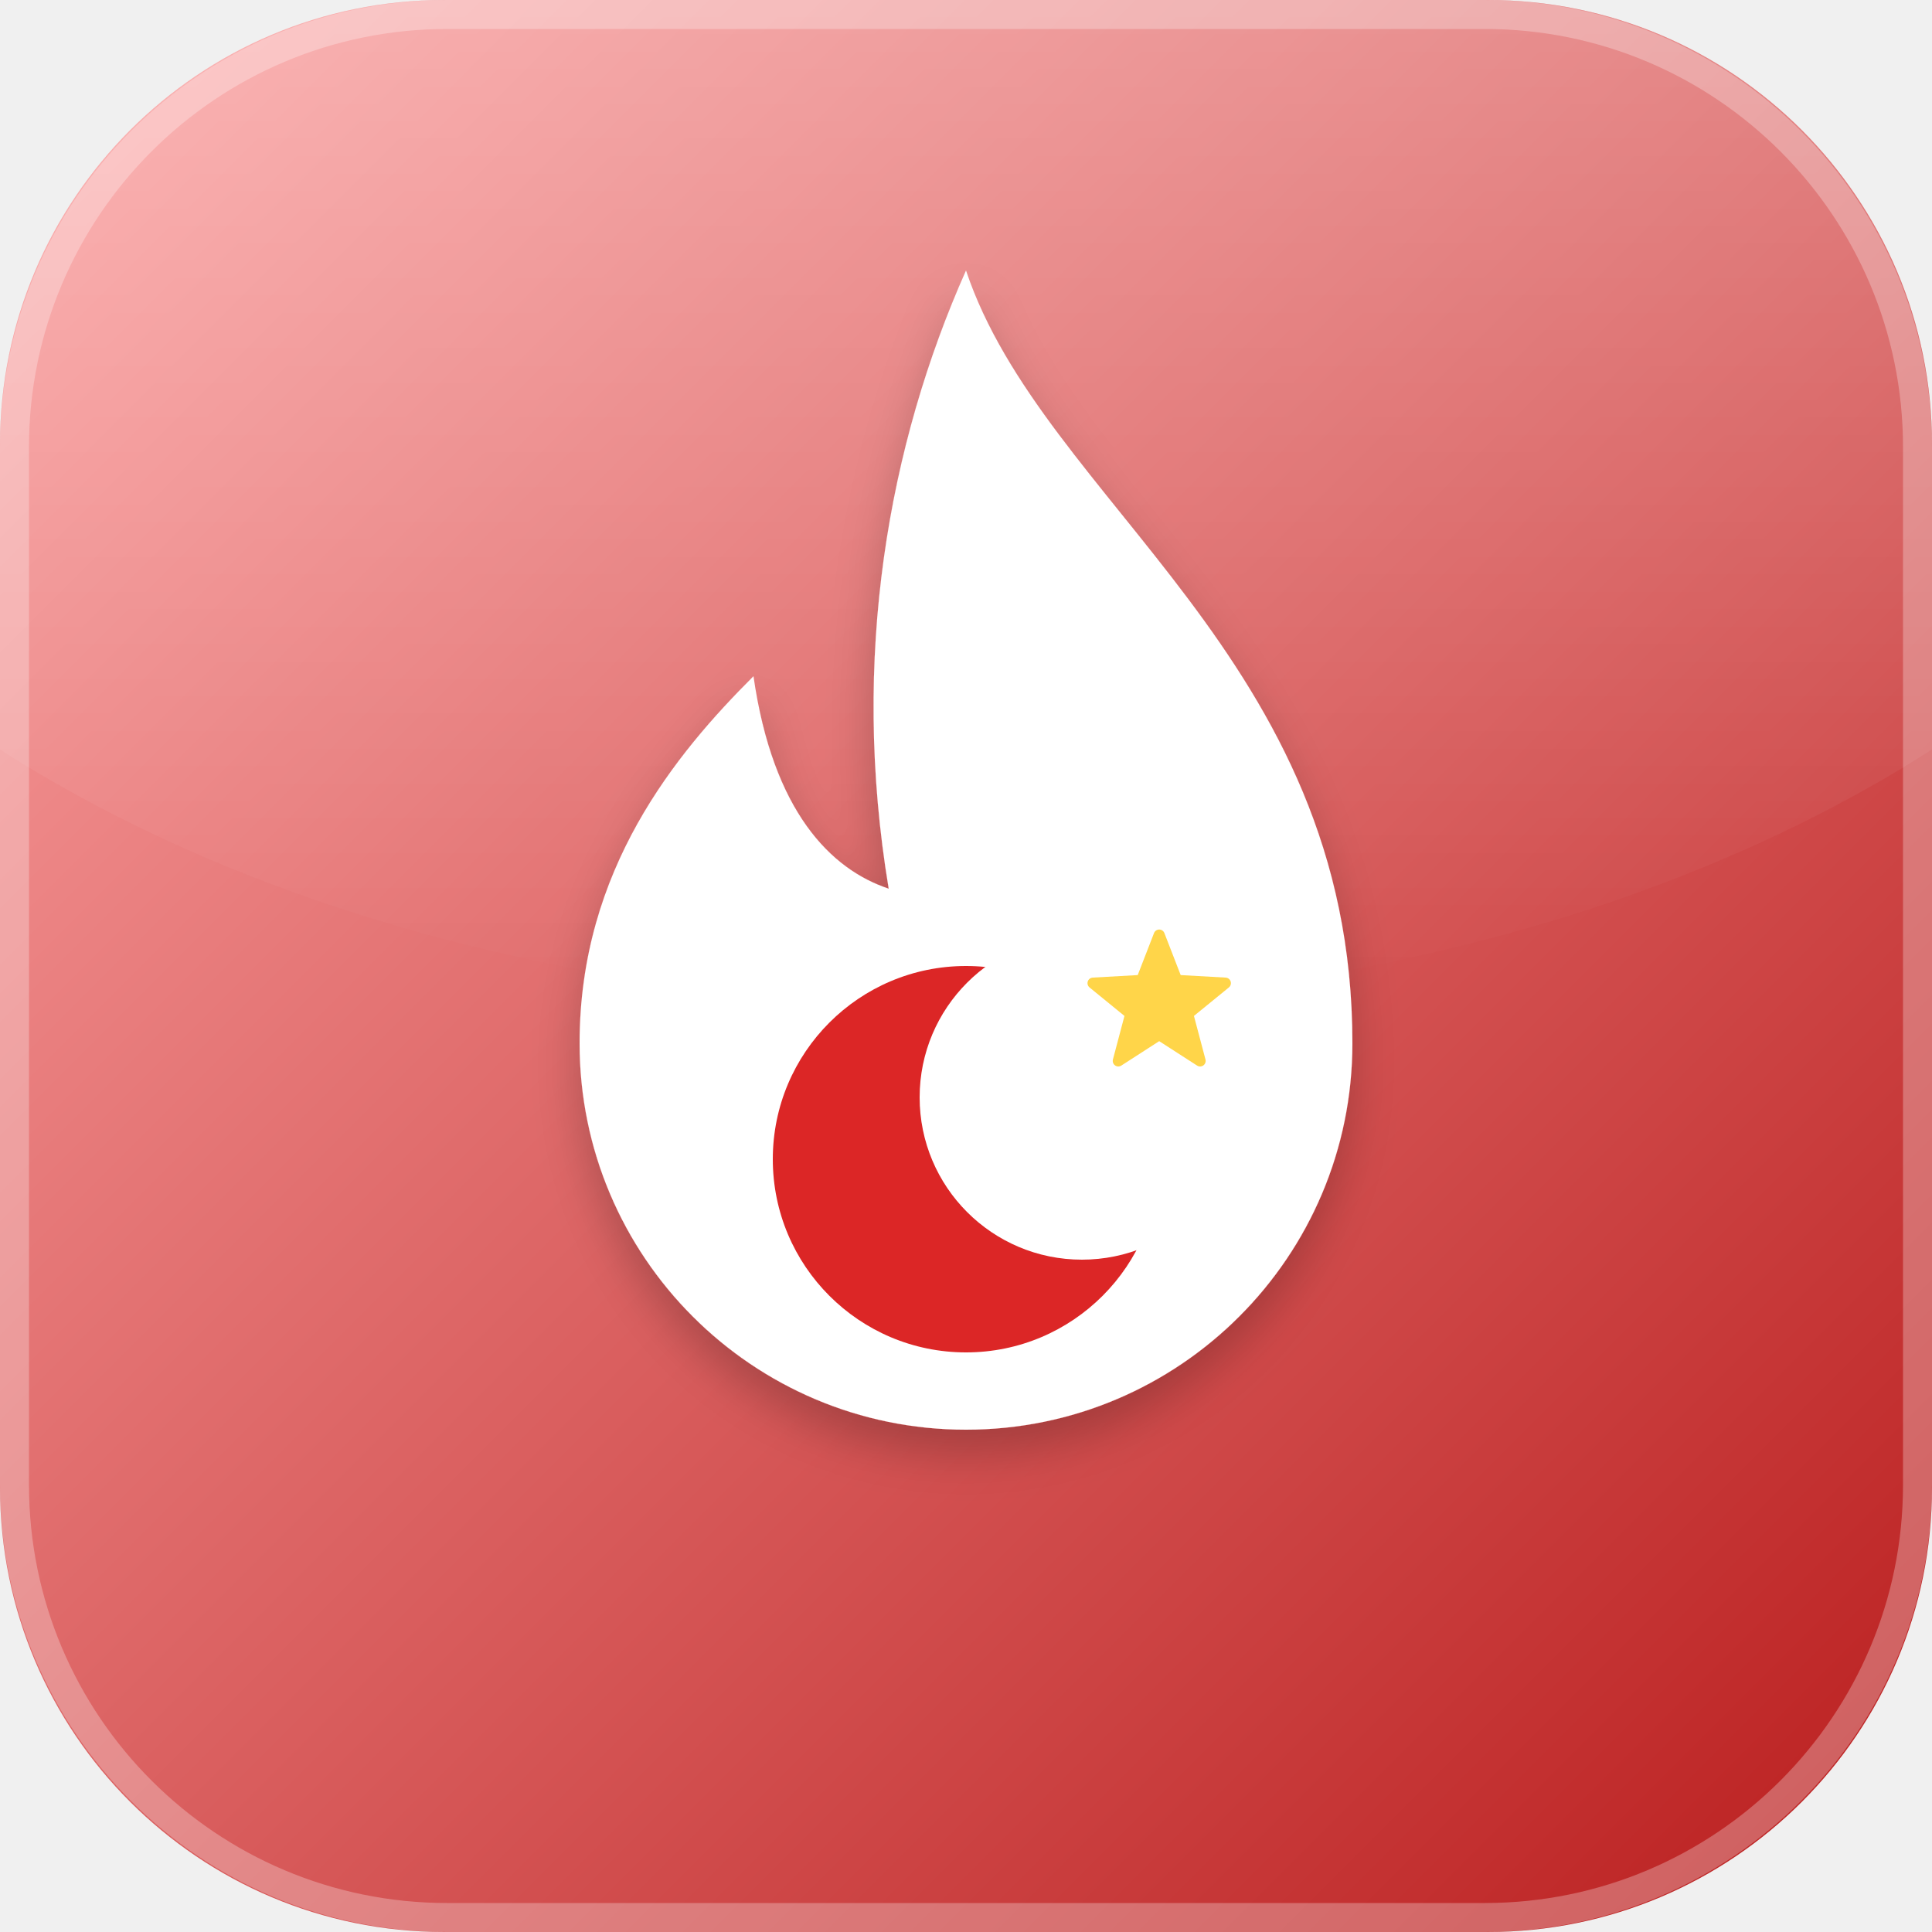
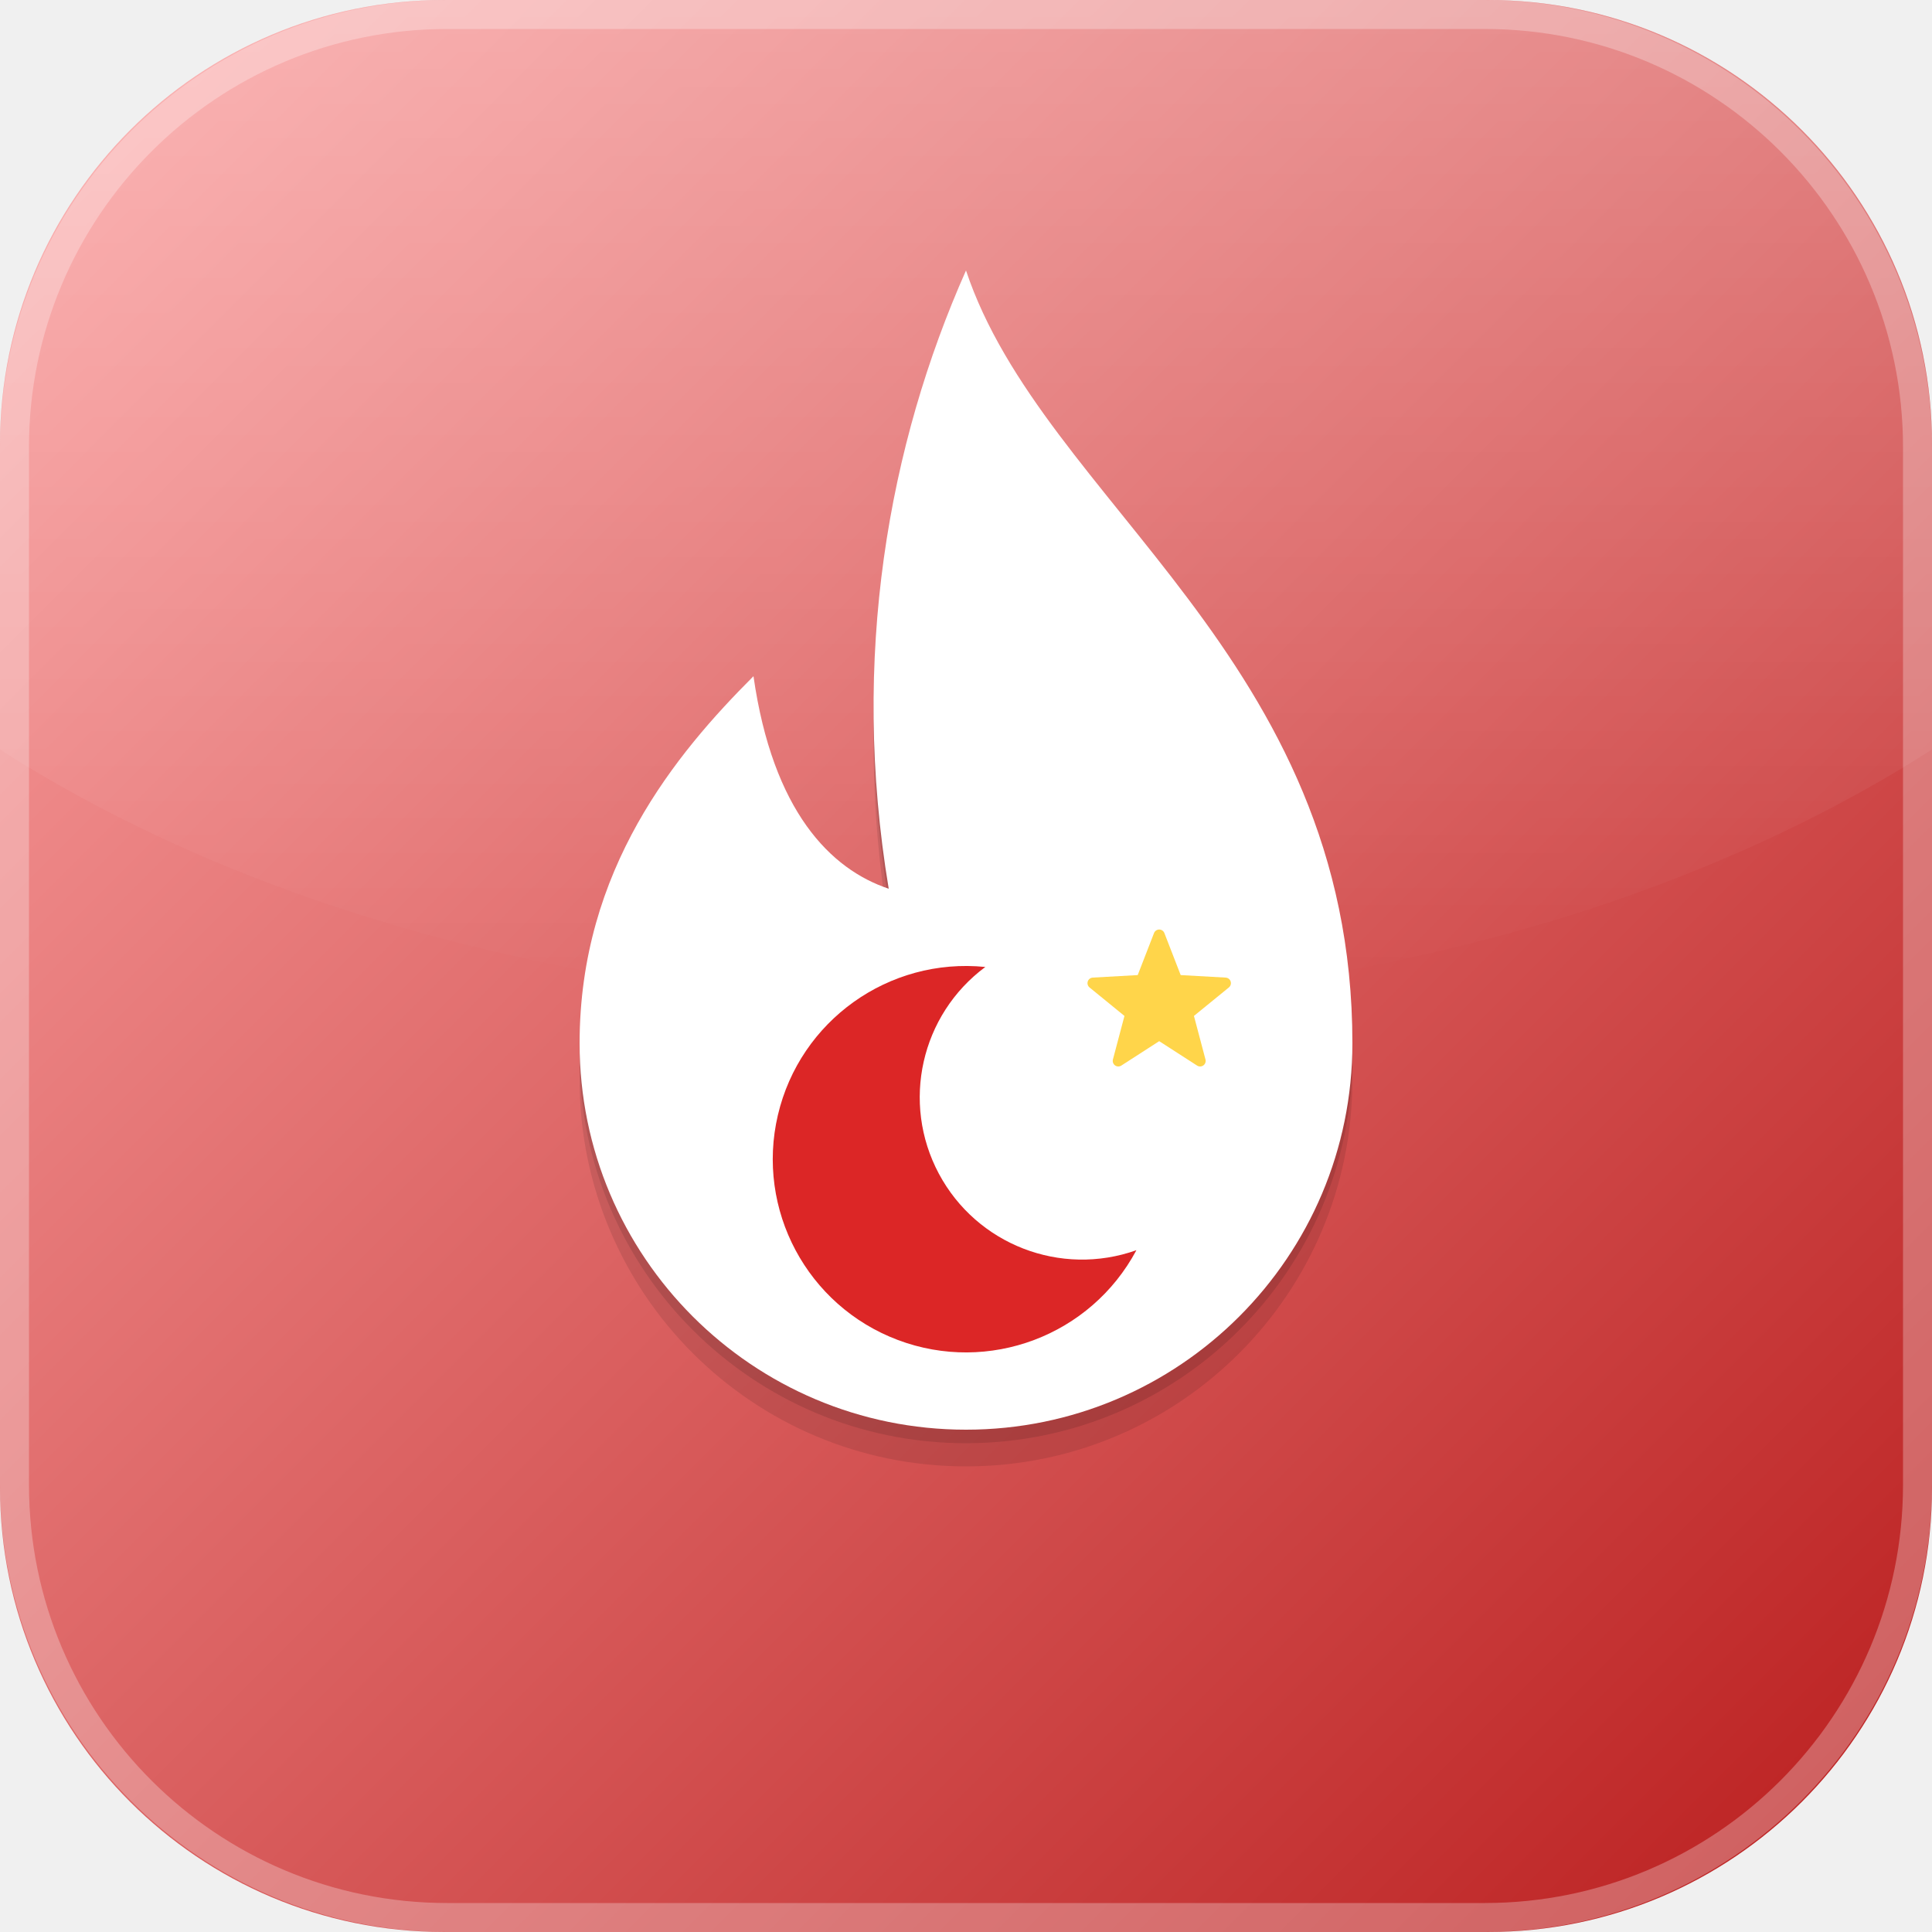
<svg xmlns="http://www.w3.org/2000/svg" viewBox="0 0 100 100" role="img" aria-label="streak-sholat-mo">
  <defs>
    <linearGradient id="bg" x1="0" y1="0" x2="1" y2="1">
      <stop offset="0" stop-color="#FCA5A5" />
      <stop offset="1" stop-color="#B91C1C" />
    </linearGradient>
    <linearGradient id="sheen" x1="0" y1="0" x2="0" y2="1">
      <stop offset="0" stop-color="#fff" stop-opacity=".38" />
      <stop offset="1" stop-color="#fff" stop-opacity="0" />
    </linearGradient>
-     <filter id="sh" x="-20%" y="-20%" width="140%" height="140%">
-       <feDropShadow dx="0" dy="1.2" stdDeviation="1.2" flood-color="#000" flood-opacity=".22" />
-     </filter>
    <clipPath id="sq">
      <rect width="100" height="100" rx="23" />
    </clipPath>
  </defs>
  <g clip-path="url(#sq)">
    <rect width="100" height="100" fill="url(#bg)" />
    <ellipse cx="50" cy="8" rx="70" ry="44" fill="url(#sheen)" />
-     <g filter="url(#sh)">
+     <g fill="#000" opacity=".11" transform="translate(0 .7)" aria-hidden="true">
+       <path d="M50 14c4 12 20 20 20 40a20 20 0 0 1-40 0c0-9 5-15 9-19 1 7 4 10 7 11-2-12 0-23 4-32z" fill="#000" />
+       <path d="M58.82 64.71A10.00 10.00 0 1 1 51.00 50.05A8.40 8.40 0 0 0 58.82 64.71Z" fill="#000" />
+       <polygon transform="translate(60 52) scale(0.36)" points="0.00,-10.00 2.53,-3.48 9.51,-3.09 4.09,1.33 5.88,8.09 0.00,4.30 -5.88,8.09 -4.09,1.33 -9.51,-3.09 -2.53,-3.48" fill="#000" stroke="#000" stroke-width="1.6" stroke-linejoin="round" />
+     </g>
+     <g fill="#000" opacity=".10" transform="translate(0 1.9)" aria-hidden="true">
+       <path d="M50 14c4 12 20 20 20 40a20 20 0 0 1-40 0c0-9 5-15 9-19 1 7 4 10 7 11-2-12 0-23 4-32z" fill="#000" />
+       <path d="M58.82 64.71A10.00 10.00 0 1 1 51.00 50.05A8.40 8.40 0 0 0 58.82 64.71Z" fill="#000" />
+       <polygon transform="translate(60 52) scale(0.36)" points="0.00,-10.00 2.53,-3.48 9.51,-3.09 4.09,1.33 5.88,8.09 0.00,4.30 -5.88,8.09 -4.09,1.33 -9.51,-3.09 -2.53,-3.48" fill="#000" stroke="#000" stroke-width="1.6" stroke-linejoin="round" />
+     </g>
+     <g>
      <path d="M50 14c4 12 20 20 20 40a20 20 0 0 1-40 0c0-9 5-15 9-19 1 7 4 10 7 11-2-12 0-23 4-32z" fill="#fff" />
-       <mask id="cm6">
-         <rect x="0" y="0" width="100" height="100" fill="#fff" />
-         <circle cx="56" cy="56.8" r="8.4" fill="#000" />
-       </mask>
-       <circle cx="50" cy="60" r="10" fill="#DC2626" mask="url(#cm6)" />
+       <path d="M58.82 64.71A10.00 10.00 0 1 1 51.00 50.05A8.40 8.40 0 0 0 58.82 64.71Z" fill="#DC2626" />
      <polygon transform="translate(60 52) scale(0.36)" points="0.00,-10.00 2.53,-3.48 9.51,-3.09 4.09,1.33 5.88,8.09 0.00,4.30 -5.88,8.09 -4.09,1.33 -9.51,-3.09 -2.53,-3.48" fill="#FFD54A" stroke="#FFD54A" stroke-width="1.6" stroke-linejoin="round" />
    </g>
    <rect x=".75" y=".75" width="98.5" height="98.5" rx="22.4" fill="none" stroke="#fff" stroke-opacity=".28" stroke-width="1.5" />
  </g>
</svg>
